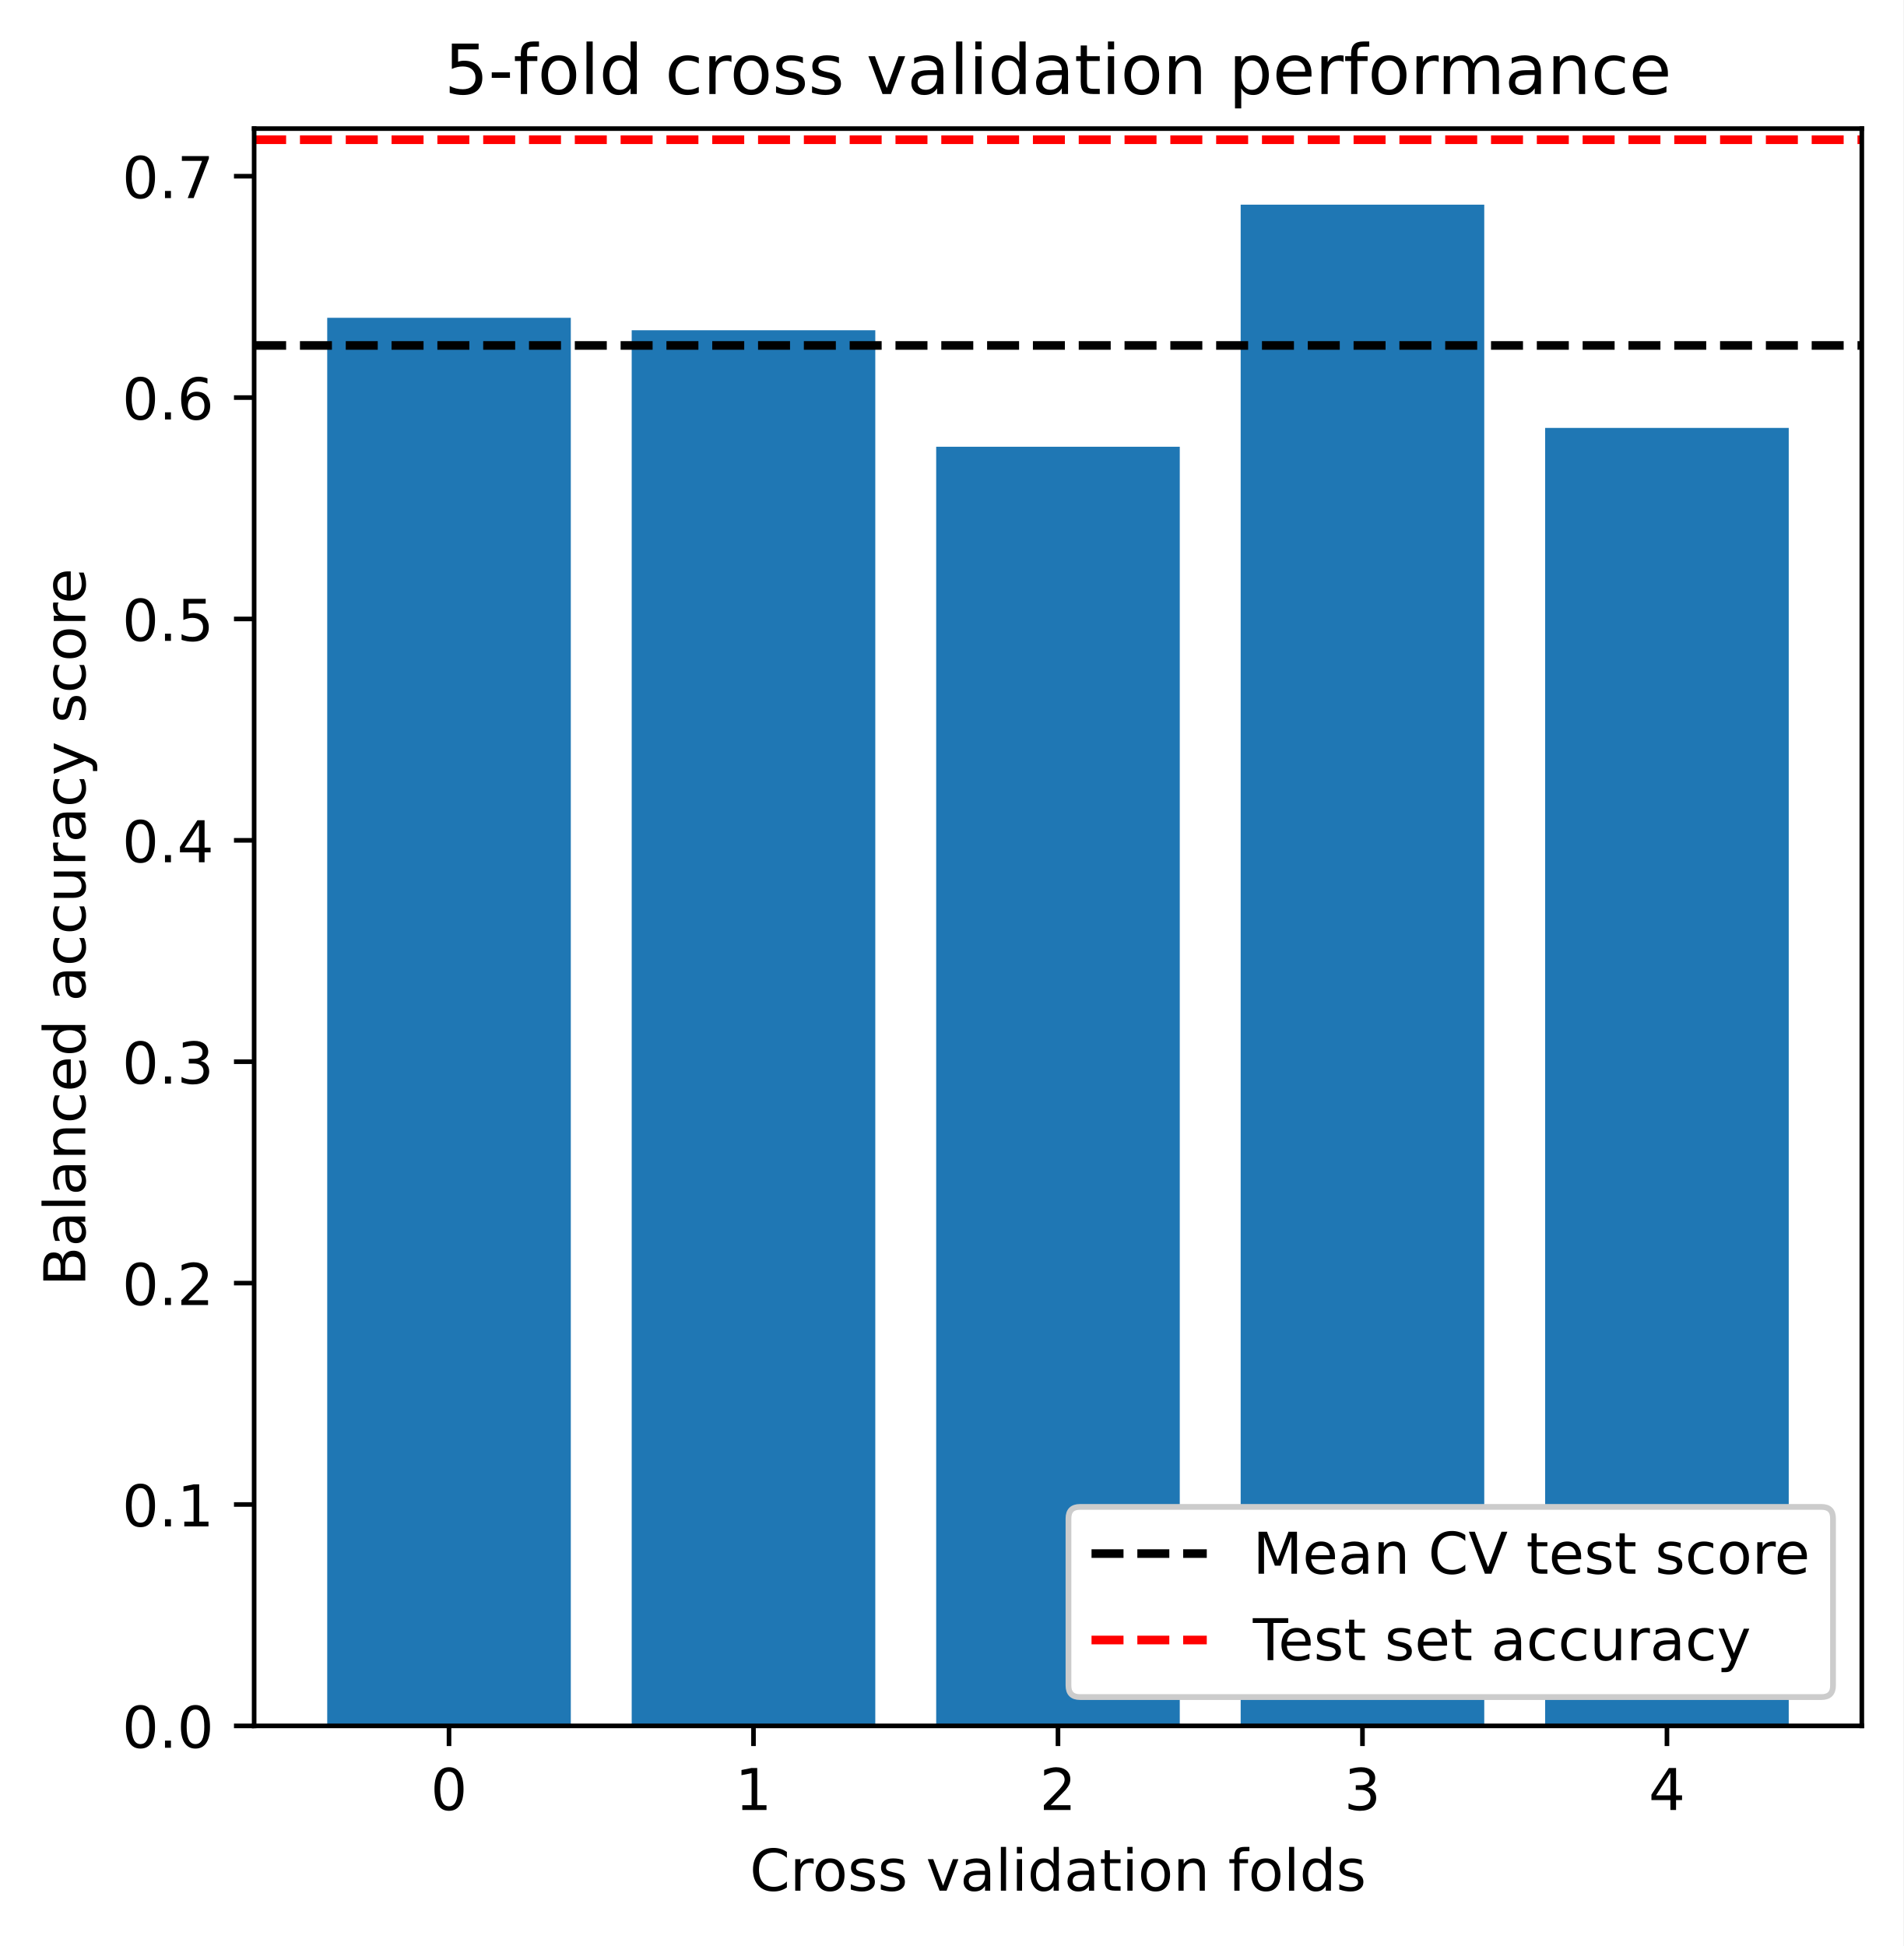
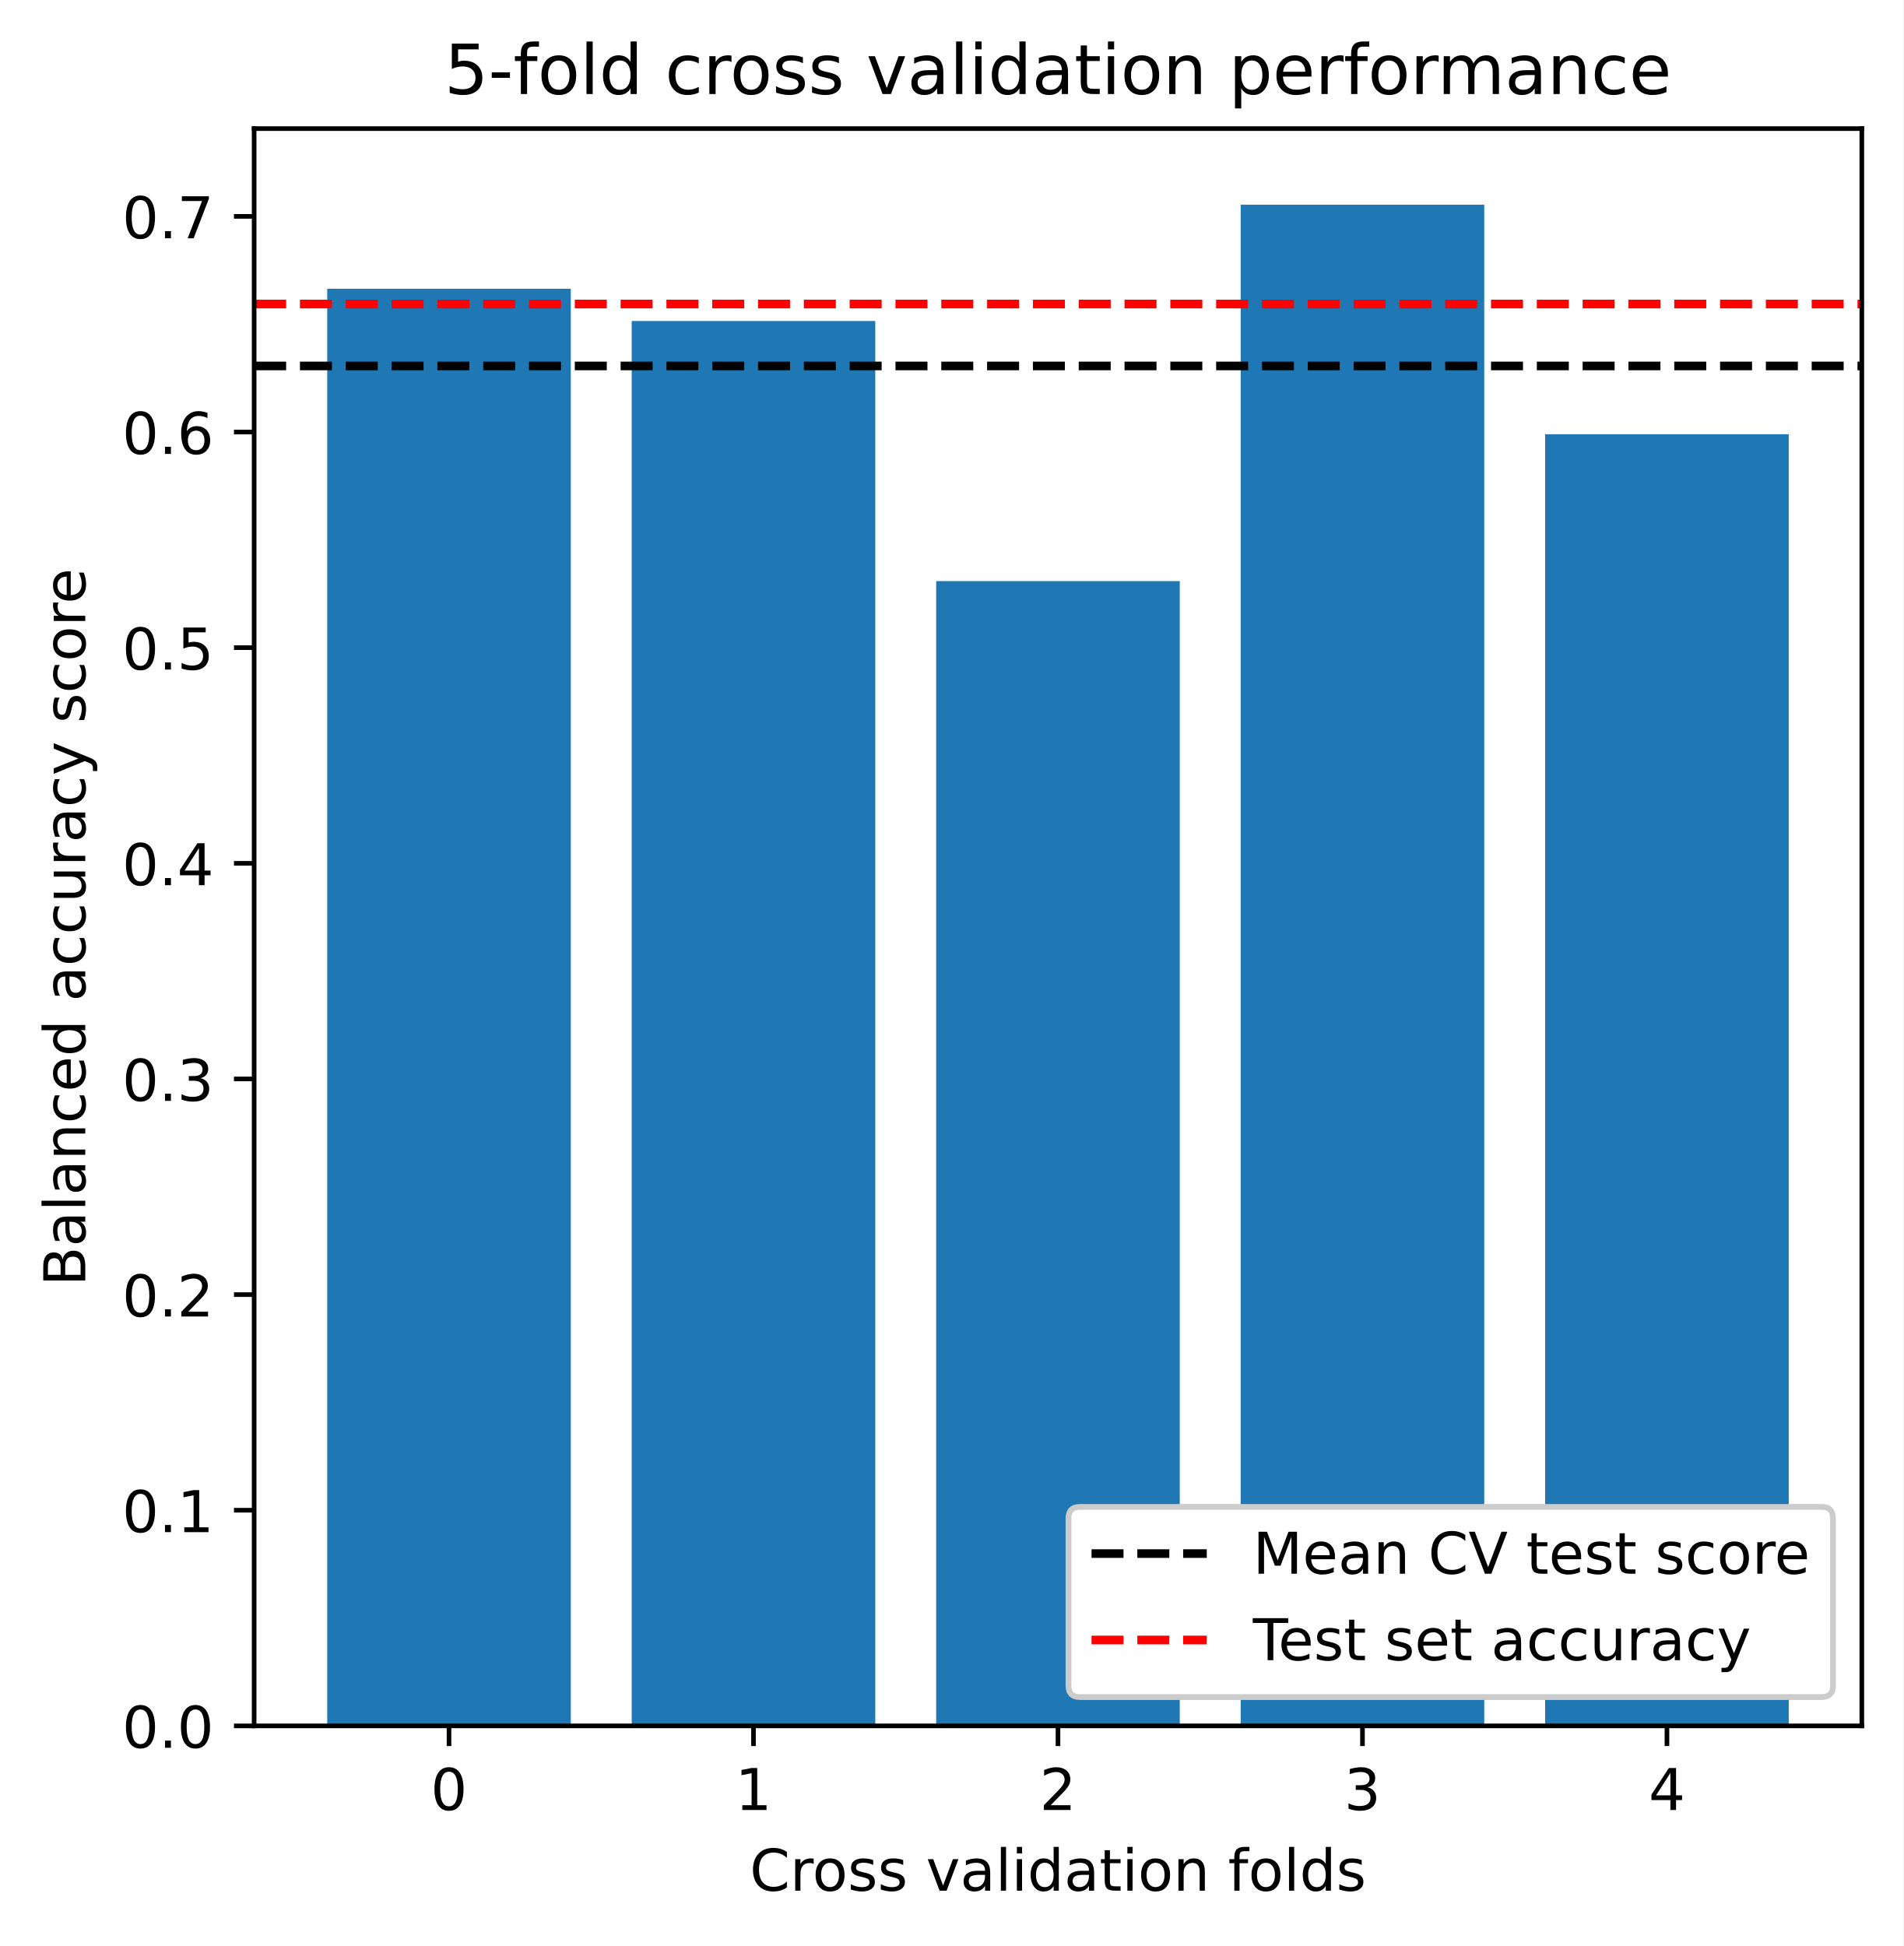
<svg xmlns="http://www.w3.org/2000/svg" xmlns:xlink="http://www.w3.org/1999/xlink" width="330.304pt" height="337.719pt" viewBox="0 0 330.304 337.719" version="1.1">
  <defs>
    <style type="text/css">*{stroke-linejoin: round; stroke-linecap: butt}</style>
  </defs>
  <g id="figure_1">
    <g id="patch_1">
      <path d="M 0 337.719  L 330.304 337.719  L 330.304 0  L 0 0  z " style="fill: #ffffff" />
    </g>
    <g id="axes_1">
      <g id="patch_2">
        <path d="M 44.104 299.518  L 323.104 299.518  L 323.104 22.318  L 44.104 22.318  z " style="fill: #ffffff" />
      </g>
      <g id="patch_3">
-         <path d="M 56.786 299.518  L 99.058 299.518  L 99.058 55.15  L 56.786 55.15  z " clip-path="url(#pbebc90c8fe)" style="fill: #1f77b4" />
+         <path d="M 56.786 299.518  L 99.058 299.518  L 99.058 50.111  L 56.786 50.111  z " clip-path="url(#p60307f558e)" style="fill: #1f77b4" />
      </g>
      <g id="patch_4">
-         <path d="M 109.627 299.518  L 151.899 299.518  L 151.899 57.309  L 109.627 57.309  z " clip-path="url(#pbebc90c8fe)" style="fill: #1f77b4" />
+         <path d="M 109.627 299.518  L 151.899 299.518  L 151.899 55.706  L 109.627 55.706  z " clip-path="url(#p60307f558e)" style="fill: #1f77b4" />
      </g>
      <g id="patch_5">
-         <path d="M 162.468 299.518  L 204.74 299.518  L 204.74 77.529  L 162.468 77.529  z " clip-path="url(#pbebc90c8fe)" style="fill: #1f77b4" />
+         <path d="M 162.468 299.518  L 204.74 299.518  L 204.74 100.852  L 162.468 100.852  z " clip-path="url(#p60307f558e)" style="fill: #1f77b4" />
      </g>
      <g id="patch_6">
-         <path d="M 215.308 299.518  L 257.581 299.518  L 257.581 35.518  L 215.308 35.518  z " clip-path="url(#pbebc90c8fe)" style="fill: #1f77b4" />
+         <path d="M 215.308 299.518  L 257.581 299.518  L 257.581 35.518  L 215.308 35.518  z " clip-path="url(#p60307f558e)" style="fill: #1f77b4" />
      </g>
      <g id="patch_7">
-         <path d="M 268.149 299.518  L 310.422 299.518  L 310.422 74.259  L 268.149 74.259  z " clip-path="url(#pbebc90c8fe)" style="fill: #1f77b4" />
+         <path d="M 268.149 299.518  L 310.422 299.518  L 310.422 75.358  L 268.149 75.358  z " clip-path="url(#p60307f558e)" style="fill: #1f77b4" />
      </g>
      <g id="matplotlib.axis_1">
        <g id="xtick_1">
          <g id="line2d_1">
            <defs>
-               <path id="m8ad1c16485" d="M 0 0  L 0 3.5  " style="stroke: #000000; stroke-width: 0.8" />
-             </defs>
-             <g>
-               <use xlink:href="#m8ad1c16485" x="77.922" y="299.518" style="stroke: #000000; stroke-width: 0.8" />
+               <path id="m12c830be50" d="M 0 0  L 0 3.5  " style="stroke: #000000; stroke-width: 0.8" />
+             </defs>
+             <g>
+               <use xlink:href="#m12c830be50" x="77.922" y="299.518" style="stroke: #000000; stroke-width: 0.8" />
            </g>
          </g>
          <g id="text_1">
            <g transform="translate(74.74084 314.1158) scale(0.1 -0.1)">
              <defs>
                <path id="DejaVuSans-13" d="M 2034 4250  Q 1547 4250 1301 3770  Q 1056 3291 1056 2328  Q 1056 1369 1301 889  Q 1547 409 2034 409  Q 2525 409 2770 889  Q 3016 1369 3016 2328  Q 3016 3291 2770 3770  Q 2525 4250 2034 4250  z M 2034 4750  Q 2819 4750 3233 4129  Q 3647 3509 3647 2328  Q 3647 1150 3233 529  Q 2819 -91 2034 -91  Q 1250 -91 836 529  Q 422 1150 422 2328  Q 422 3509 836 4129  Q 1250 4750 2034 4750  z " transform="scale(0.015625)" />
              </defs>
              <use xlink:href="#DejaVuSans-13" />
            </g>
          </g>
        </g>
        <g id="xtick_2">
          <g id="line2d_2">
            <g>
-               <use xlink:href="#m8ad1c16485" x="130.763" y="299.518" style="stroke: #000000; stroke-width: 0.8" />
+               <use xlink:href="#m12c830be50" x="130.763" y="299.518" style="stroke: #000000; stroke-width: 0.8" />
            </g>
          </g>
          <g id="text_2">
            <g transform="translate(127.5817 314.1158) scale(0.1 -0.1)">
              <defs>
                <path id="DejaVuSans-14" d="M 794 531  L 1825 531  L 1825 4091  L 703 3866  L 703 4441  L 1819 4666  L 2450 4666  L 2450 531  L 3481 531  L 3481 0  L 794 0  L 794 531  z " transform="scale(0.015625)" />
              </defs>
              <use xlink:href="#DejaVuSans-14" />
            </g>
          </g>
        </g>
        <g id="xtick_3">
          <g id="line2d_3">
            <g>
-               <use xlink:href="#m8ad1c16485" x="183.604" y="299.518" style="stroke: #000000; stroke-width: 0.8" />
+               <use xlink:href="#m12c830be50" x="183.604" y="299.518" style="stroke: #000000; stroke-width: 0.8" />
            </g>
          </g>
          <g id="text_3">
            <g transform="translate(180.4227 314.1158) scale(0.1 -0.1)">
              <defs>
                <path id="DejaVuSans-15" d="M 1228 531  L 3431 531  L 3431 0  L 469 0  L 469 531  Q 828 903 1448 1529  Q 2069 2156 2228 2338  Q 2531 2678 2651 2914  Q 2772 3150 2772 3378  Q 2772 3750 2511 3984  Q 2250 4219 1831 4219  Q 1534 4219 1204 4116  Q 875 4013 500 3803  L 500 4441  Q 881 4594 1212 4672  Q 1544 4750 1819 4750  Q 2544 4750 2975 4387  Q 3406 4025 3406 3419  Q 3406 3131 3298 2873  Q 3191 2616 2906 2266  Q 2828 2175 2409 1742  Q 1991 1309 1228 531  z " transform="scale(0.015625)" />
              </defs>
              <use xlink:href="#DejaVuSans-15" />
            </g>
          </g>
        </g>
        <g id="xtick_4">
          <g id="line2d_4">
            <g>
-               <use xlink:href="#m8ad1c16485" x="236.445" y="299.518" style="stroke: #000000; stroke-width: 0.8" />
+               <use xlink:href="#m12c830be50" x="236.445" y="299.518" style="stroke: #000000; stroke-width: 0.8" />
            </g>
          </g>
          <g id="text_4">
            <g transform="translate(233.2636 314.1158) scale(0.1 -0.1)">
              <defs>
                <path id="DejaVuSans-16" d="M 2597 2516  Q 3050 2419 3304 2112  Q 3559 1806 3559 1356  Q 3559 666 3084 287  Q 2609 -91 1734 -91  Q 1441 -91 1130 -33  Q 819 25 488 141  L 488 750  Q 750 597 1062 519  Q 1375 441 1716 441  Q 2309 441 2620 675  Q 2931 909 2931 1356  Q 2931 1769 2642 2001  Q 2353 2234 1838 2234  L 1294 2234  L 1294 2753  L 1863 2753  Q 2328 2753 2575 2939  Q 2822 3125 2822 3475  Q 2822 3834 2567 4026  Q 2313 4219 1838 4219  Q 1578 4219 1281 4162  Q 984 4106 628 3988  L 628 4550  Q 988 4650 1302 4700  Q 1616 4750 1894 4750  Q 2613 4750 3031 4423  Q 3450 4097 3450 3541  Q 3450 3153 3228 2886  Q 3006 2619 2597 2516  z " transform="scale(0.015625)" />
              </defs>
              <use xlink:href="#DejaVuSans-16" />
            </g>
          </g>
        </g>
        <g id="xtick_5">
          <g id="line2d_5">
            <g>
-               <use xlink:href="#m8ad1c16485" x="289.286" y="299.518" style="stroke: #000000; stroke-width: 0.8" />
+               <use xlink:href="#m12c830be50" x="289.286" y="299.518" style="stroke: #000000; stroke-width: 0.8" />
            </g>
          </g>
          <g id="text_5">
            <g transform="translate(286.1045 314.1158) scale(0.1 -0.1)">
              <defs>
                <path id="DejaVuSans-17" d="M 2419 4116  L 825 1625  L 2419 1625  L 2419 4116  z M 2253 4666  L 3047 4666  L 3047 1625  L 3713 1625  L 3713 1100  L 3047 1100  L 3047 0  L 2419 0  L 2419 1100  L 313 1100  L 313 1709  L 2253 4666  z " transform="scale(0.015625)" />
              </defs>
              <use xlink:href="#DejaVuSans-17" />
            </g>
          </g>
        </g>
        <g id="text_6">
          <g transform="translate(130.1156 328.1166) scale(0.1 -0.1)">
            <defs>
              <path id="DejaVuSans-26" d="M 4122 4306  L 4122 3641  Q 3803 3938 3442 4084  Q 3081 4231 2675 4231  Q 1875 4231 1450 3742  Q 1025 3253 1025 2328  Q 1025 1406 1450 917  Q 1875 428 2675 428  Q 3081 428 3442 575  Q 3803 722 4122 1019  L 4122 359  Q 3791 134 3420 21  Q 3050 -91 2638 -91  Q 1578 -91 968 557  Q 359 1206 359 2328  Q 359 3453 968 4101  Q 1578 4750 2638 4750  Q 3056 4750 3426 4639  Q 3797 4528 4122 4306  z " transform="scale(0.015625)" />
              <path id="DejaVuSans-55" d="M 2631 2963  Q 2534 3019 2420 3045  Q 2306 3072 2169 3072  Q 1681 3072 1420 2755  Q 1159 2438 1159 1844  L 1159 0  L 581 0  L 581 3500  L 1159 3500  L 1159 2956  Q 1341 3275 1631 3429  Q 1922 3584 2338 3584  Q 2397 3584 2469 3576  Q 2541 3569 2628 3553  L 2631 2963  z " transform="scale(0.015625)" />
              <path id="DejaVuSans-52" d="M 1959 3097  Q 1497 3097 1228 2736  Q 959 2375 959 1747  Q 959 1119 1226 758  Q 1494 397 1959 397  Q 2419 397 2687 759  Q 2956 1122 2956 1747  Q 2956 2369 2687 2733  Q 2419 3097 1959 3097  z M 1959 3584  Q 2709 3584 3137 3096  Q 3566 2609 3566 1747  Q 3566 888 3137 398  Q 2709 -91 1959 -91  Q 1206 -91 779 398  Q 353 888 353 1747  Q 353 2609 779 3096  Q 1206 3584 1959 3584  z " transform="scale(0.015625)" />
              <path id="DejaVuSans-56" d="M 2834 3397  L 2834 2853  Q 2591 2978 2328 3040  Q 2066 3103 1784 3103  Q 1356 3103 1142 2972  Q 928 2841 928 2578  Q 928 2378 1081 2264  Q 1234 2150 1697 2047  L 1894 2003  Q 2506 1872 2764 1633  Q 3022 1394 3022 966  Q 3022 478 2636 193  Q 2250 -91 1575 -91  Q 1294 -91 989 -36  Q 684 19 347 128  L 347 722  Q 666 556 975 473  Q 1284 391 1588 391  Q 1994 391 2212 530  Q 2431 669 2431 922  Q 2431 1156 2273 1281  Q 2116 1406 1581 1522  L 1381 1569  Q 847 1681 609 1914  Q 372 2147 372 2553  Q 372 3047 722 3315  Q 1072 3584 1716 3584  Q 2034 3584 2315 3537  Q 2597 3491 2834 3397  z " transform="scale(0.015625)" />
              <path id="DejaVuSans-3" transform="scale(0.015625)" />
              <path id="DejaVuSans-59" d="M 191 3500  L 800 3500  L 1894 563  L 2988 3500  L 3597 3500  L 2284 0  L 1503 0  L 191 3500  z " transform="scale(0.015625)" />
              <path id="DejaVuSans-44" d="M 2194 1759  Q 1497 1759 1228 1600  Q 959 1441 959 1056  Q 959 750 1161 570  Q 1363 391 1709 391  Q 2188 391 2477 730  Q 2766 1069 2766 1631  L 2766 1759  L 2194 1759  z M 3341 1997  L 3341 0  L 2766 0  L 2766 531  Q 2569 213 2275 61  Q 1981 -91 1556 -91  Q 1019 -91 701 211  Q 384 513 384 1019  Q 384 1609 779 1909  Q 1175 2209 1959 2209  L 2766 2209  L 2766 2266  Q 2766 2663 2505 2880  Q 2244 3097 1772 3097  Q 1472 3097 1187 3025  Q 903 2953 641 2809  L 641 3341  Q 956 3463 1253 3523  Q 1550 3584 1831 3584  Q 2591 3584 2966 3190  Q 3341 2797 3341 1997  z " transform="scale(0.015625)" />
              <path id="DejaVuSans-4f" d="M 603 4863  L 1178 4863  L 1178 0  L 603 0  L 603 4863  z " transform="scale(0.015625)" />
              <path id="DejaVuSans-4c" d="M 603 3500  L 1178 3500  L 1178 0  L 603 0  L 603 3500  z M 603 4863  L 1178 4863  L 1178 4134  L 603 4134  L 603 4863  z " transform="scale(0.015625)" />
              <path id="DejaVuSans-47" d="M 2906 2969  L 2906 4863  L 3481 4863  L 3481 0  L 2906 0  L 2906 525  Q 2725 213 2448 61  Q 2172 -91 1784 -91  Q 1150 -91 751 415  Q 353 922 353 1747  Q 353 2572 751 3078  Q 1150 3584 1784 3584  Q 2172 3584 2448 3432  Q 2725 3281 2906 2969  z M 947 1747  Q 947 1113 1208 752  Q 1469 391 1925 391  Q 2381 391 2643 752  Q 2906 1113 2906 1747  Q 2906 2381 2643 2742  Q 2381 3103 1925 3103  Q 1469 3103 1208 2742  Q 947 2381 947 1747  z " transform="scale(0.015625)" />
              <path id="DejaVuSans-57" d="M 1172 4494  L 1172 3500  L 2356 3500  L 2356 3053  L 1172 3053  L 1172 1153  Q 1172 725 1289 603  Q 1406 481 1766 481  L 2356 481  L 2356 0  L 1766 0  Q 1100 0 847 248  Q 594 497 594 1153  L 594 3053  L 172 3053  L 172 3500  L 594 3500  L 594 4494  L 1172 4494  z " transform="scale(0.015625)" />
              <path id="DejaVuSans-51" d="M 3513 2113  L 3513 0  L 2938 0  L 2938 2094  Q 2938 2591 2744 2837  Q 2550 3084 2163 3084  Q 1697 3084 1428 2787  Q 1159 2491 1159 1978  L 1159 0  L 581 0  L 581 3500  L 1159 3500  L 1159 2956  Q 1366 3272 1645 3428  Q 1925 3584 2291 3584  Q 2894 3584 3203 3211  Q 3513 2838 3513 2113  z " transform="scale(0.015625)" />
              <path id="DejaVuSans-49" d="M 2375 4863  L 2375 4384  L 1825 4384  Q 1516 4384 1395 4259  Q 1275 4134 1275 3809  L 1275 3500  L 2222 3500  L 2222 3053  L 1275 3053  L 1275 0  L 697 0  L 697 3053  L 147 3053  L 147 3500  L 697 3500  L 697 3744  Q 697 4328 969 4595  Q 1241 4863 1831 4863  L 2375 4863  z " transform="scale(0.015625)" />
            </defs>
            <use xlink:href="#DejaVuSans-26" />
            <use xlink:href="#DejaVuSans-55" transform="translate(69.82812 0)" />
            <use xlink:href="#DejaVuSans-52" transform="translate(108.7344 0)" />
            <use xlink:href="#DejaVuSans-56" transform="translate(169.9219 0)" />
            <use xlink:href="#DejaVuSans-56" transform="translate(222.0156 0)" />
            <use xlink:href="#DejaVuSans-3" transform="translate(274.1094 0)" />
            <use xlink:href="#DejaVuSans-59" transform="translate(305.8906 0)" />
            <use xlink:href="#DejaVuSans-44" transform="translate(365.0781 0)" />
            <use xlink:href="#DejaVuSans-4f" transform="translate(426.3594 0)" />
            <use xlink:href="#DejaVuSans-4c" transform="translate(454.1406 0)" />
            <use xlink:href="#DejaVuSans-47" transform="translate(481.9219 0)" />
            <use xlink:href="#DejaVuSans-44" transform="translate(545.4062 0)" />
            <use xlink:href="#DejaVuSans-57" transform="translate(606.6875 0)" />
            <use xlink:href="#DejaVuSans-4c" transform="translate(645.8906 0)" />
            <use xlink:href="#DejaVuSans-52" transform="translate(673.6719 0)" />
            <use xlink:href="#DejaVuSans-51" transform="translate(734.8594 0)" />
            <use xlink:href="#DejaVuSans-3" transform="translate(798.2344 0)" />
            <use xlink:href="#DejaVuSans-49" transform="translate(830.0156 0)" />
            <use xlink:href="#DejaVuSans-52" transform="translate(865.2188 0)" />
            <use xlink:href="#DejaVuSans-4f" transform="translate(926.4062 0)" />
            <use xlink:href="#DejaVuSans-47" transform="translate(954.1875 0)" />
            <use xlink:href="#DejaVuSans-56" transform="translate(1017.672 0)" />
          </g>
        </g>
      </g>
      <g id="matplotlib.axis_2">
        <g id="ytick_1">
          <g id="line2d_6">
            <defs>
-               <path id="mdafd118099" d="M 0 0  L -3.5 0  " style="stroke: #000000; stroke-width: 0.8" />
-             </defs>
-             <g>
-               <use xlink:href="#mdafd118099" x="44.104" y="299.518" style="stroke: #000000; stroke-width: 0.8" />
+               <path id="mdb8aa61ad9" d="M 0 0  L -3.5 0  " style="stroke: #000000; stroke-width: 0.8" />
+             </defs>
+             <g>
+               <use xlink:href="#mdb8aa61ad9" x="44.104" y="299.518" style="stroke: #000000; stroke-width: 0.8" />
            </g>
          </g>
          <g id="text_7">
            <g transform="translate(21.20078 303.317) scale(0.1 -0.1)">
              <defs>
                <path id="DejaVuSans-11" d="M 684 794  L 1344 794  L 1344 0  L 684 0  L 684 794  z " transform="scale(0.015625)" />
              </defs>
              <use xlink:href="#DejaVuSans-13" />
              <use xlink:href="#DejaVuSans-11" transform="translate(63.625 0)" />
              <use xlink:href="#DejaVuSans-13" transform="translate(95.40625 0)" />
            </g>
          </g>
        </g>
        <g id="ytick_2">
          <g id="line2d_7">
            <g>
-               <use xlink:href="#mdafd118099" x="44.104" y="261.098" style="stroke: #000000; stroke-width: 0.8" />
+               <use xlink:href="#mdb8aa61ad9" x="44.104" y="262.094" style="stroke: #000000; stroke-width: 0.8" />
            </g>
          </g>
          <g id="text_8">
-             <g transform="translate(21.20078 264.897) scale(0.1 -0.1)">
+             <g transform="translate(21.20078 265.8933) scale(0.1 -0.1)">
              <use xlink:href="#DejaVuSans-13" />
              <use xlink:href="#DejaVuSans-11" transform="translate(63.625 0)" />
              <use xlink:href="#DejaVuSans-14" transform="translate(95.40625 0)" />
            </g>
          </g>
        </g>
        <g id="ytick_3">
          <g id="line2d_8">
            <g>
-               <use xlink:href="#mdafd118099" x="44.104" y="222.678" style="stroke: #000000; stroke-width: 0.8" />
+               <use xlink:href="#mdb8aa61ad9" x="44.104" y="224.671" style="stroke: #000000; stroke-width: 0.8" />
            </g>
          </g>
          <g id="text_9">
-             <g transform="translate(21.20078 226.4771) scale(0.1 -0.1)">
+             <g transform="translate(21.20078 228.4696) scale(0.1 -0.1)">
              <use xlink:href="#DejaVuSans-13" />
              <use xlink:href="#DejaVuSans-11" transform="translate(63.625 0)" />
              <use xlink:href="#DejaVuSans-15" transform="translate(95.40625 0)" />
            </g>
          </g>
        </g>
        <g id="ytick_4">
          <g id="line2d_9">
            <g>
-               <use xlink:href="#mdafd118099" x="44.104" y="184.258" style="stroke: #000000; stroke-width: 0.8" />
+               <use xlink:href="#mdb8aa61ad9" x="44.104" y="187.247" style="stroke: #000000; stroke-width: 0.8" />
            </g>
          </g>
          <g id="text_10">
-             <g transform="translate(21.20078 188.0572) scale(0.1 -0.1)">
+             <g transform="translate(21.20078 191.0459) scale(0.1 -0.1)">
              <use xlink:href="#DejaVuSans-13" />
              <use xlink:href="#DejaVuSans-11" transform="translate(63.625 0)" />
              <use xlink:href="#DejaVuSans-16" transform="translate(95.40625 0)" />
            </g>
          </g>
        </g>
        <g id="ytick_5">
          <g id="line2d_10">
            <g>
-               <use xlink:href="#mdafd118099" x="44.104" y="145.838" style="stroke: #000000; stroke-width: 0.8" />
+               <use xlink:href="#mdb8aa61ad9" x="44.104" y="149.823" style="stroke: #000000; stroke-width: 0.8" />
            </g>
          </g>
          <g id="text_11">
-             <g transform="translate(21.20078 149.6373) scale(0.1 -0.1)">
+             <g transform="translate(21.20078 153.6223) scale(0.1 -0.1)">
              <use xlink:href="#DejaVuSans-13" />
              <use xlink:href="#DejaVuSans-11" transform="translate(63.625 0)" />
              <use xlink:href="#DejaVuSans-17" transform="translate(95.40625 0)" />
            </g>
          </g>
        </g>
        <g id="ytick_6">
          <g id="line2d_11">
            <g>
-               <use xlink:href="#mdafd118099" x="44.104" y="107.419" style="stroke: #000000; stroke-width: 0.8" />
+               <use xlink:href="#mdb8aa61ad9" x="44.104" y="112.4" style="stroke: #000000; stroke-width: 0.8" />
            </g>
          </g>
          <g id="text_12">
-             <g transform="translate(21.20078 111.2174) scale(0.1 -0.1)">
+             <g transform="translate(21.20078 116.1986) scale(0.1 -0.1)">
              <defs>
                <path id="DejaVuSans-18" d="M 691 4666  L 3169 4666  L 3169 4134  L 1269 4134  L 1269 2991  Q 1406 3038 1543 3061  Q 1681 3084 1819 3084  Q 2600 3084 3056 2656  Q 3513 2228 3513 1497  Q 3513 744 3044 326  Q 2575 -91 1722 -91  Q 1428 -91 1123 -41  Q 819 9 494 109  L 494 744  Q 775 591 1075 516  Q 1375 441 1709 441  Q 2250 441 2565 725  Q 2881 1009 2881 1497  Q 2881 1984 2565 2268  Q 2250 2553 1709 2553  Q 1456 2553 1204 2497  Q 953 2441 691 2322  L 691 4666  z " transform="scale(0.015625)" />
              </defs>
              <use xlink:href="#DejaVuSans-13" />
              <use xlink:href="#DejaVuSans-11" transform="translate(63.625 0)" />
              <use xlink:href="#DejaVuSans-18" transform="translate(95.40625 0)" />
            </g>
          </g>
        </g>
        <g id="ytick_7">
          <g id="line2d_12">
            <g>
-               <use xlink:href="#mdafd118099" x="44.104" y="68.999" style="stroke: #000000; stroke-width: 0.8" />
+               <use xlink:href="#mdb8aa61ad9" x="44.104" y="74.976" style="stroke: #000000; stroke-width: 0.8" />
            </g>
          </g>
          <g id="text_13">
-             <g transform="translate(21.20078 72.79745) scale(0.1 -0.1)">
+             <g transform="translate(21.20078 78.77491) scale(0.1 -0.1)">
              <defs>
                <path id="DejaVuSans-19" d="M 2113 2584  Q 1688 2584 1439 2293  Q 1191 2003 1191 1497  Q 1191 994 1439 701  Q 1688 409 2113 409  Q 2538 409 2786 701  Q 3034 994 3034 1497  Q 3034 2003 2786 2293  Q 2538 2584 2113 2584  z M 3366 4563  L 3366 3988  Q 3128 4100 2886 4159  Q 2644 4219 2406 4219  Q 1781 4219 1451 3797  Q 1122 3375 1075 2522  Q 1259 2794 1537 2939  Q 1816 3084 2150 3084  Q 2853 3084 3261 2657  Q 3669 2231 3669 1497  Q 3669 778 3244 343  Q 2819 -91 2113 -91  Q 1303 -91 875 529  Q 447 1150 447 2328  Q 447 3434 972 4092  Q 1497 4750 2381 4750  Q 2619 4750 2861 4703  Q 3103 4656 3366 4563  z " transform="scale(0.015625)" />
              </defs>
              <use xlink:href="#DejaVuSans-13" />
              <use xlink:href="#DejaVuSans-11" transform="translate(63.625 0)" />
              <use xlink:href="#DejaVuSans-19" transform="translate(95.40625 0)" />
            </g>
          </g>
        </g>
        <g id="ytick_8">
          <g id="line2d_13">
            <g>
-               <use xlink:href="#mdafd118099" x="44.104" y="30.579" style="stroke: #000000; stroke-width: 0.8" />
+               <use xlink:href="#mdb8aa61ad9" x="44.104" y="37.552" style="stroke: #000000; stroke-width: 0.8" />
            </g>
          </g>
          <g id="text_14">
-             <g transform="translate(21.20078 34.37753) scale(0.1 -0.1)">
+             <g transform="translate(21.20078 41.35124) scale(0.1 -0.1)">
              <defs>
                <path id="DejaVuSans-1a" d="M 525 4666  L 3525 4666  L 3525 4397  L 1831 0  L 1172 0  L 2766 4134  L 525 4134  L 525 4666  z " transform="scale(0.015625)" />
              </defs>
              <use xlink:href="#DejaVuSans-13" />
              <use xlink:href="#DejaVuSans-11" transform="translate(63.625 0)" />
              <use xlink:href="#DejaVuSans-1a" transform="translate(95.40625 0)" />
            </g>
          </g>
        </g>
        <g id="text_15">
          <g transform="translate(14.79844 223.2072) rotate(-90) scale(0.1 -0.1)">
            <defs>
              <path id="DejaVuSans-25" d="M 1259 2228  L 1259 519  L 2272 519  Q 2781 519 3026 730  Q 3272 941 3272 1375  Q 3272 1813 3026 2020  Q 2781 2228 2272 2228  L 1259 2228  z M 1259 4147  L 1259 2741  L 2194 2741  Q 2656 2741 2882 2914  Q 3109 3088 3109 3444  Q 3109 3797 2882 3972  Q 2656 4147 2194 4147  L 1259 4147  z M 628 4666  L 2241 4666  Q 2963 4666 3353 4366  Q 3744 4066 3744 3513  Q 3744 3084 3544 2831  Q 3344 2578 2956 2516  Q 3422 2416 3680 2098  Q 3938 1781 3938 1306  Q 3938 681 3513 340  Q 3088 0 2303 0  L 628 0  L 628 4666  z " transform="scale(0.015625)" />
              <path id="DejaVuSans-46" d="M 3122 3366  L 3122 2828  Q 2878 2963 2633 3030  Q 2388 3097 2138 3097  Q 1578 3097 1268 2742  Q 959 2388 959 1747  Q 959 1106 1268 751  Q 1578 397 2138 397  Q 2388 397 2633 464  Q 2878 531 3122 666  L 3122 134  Q 2881 22 2623 -34  Q 2366 -91 2075 -91  Q 1284 -91 818 406  Q 353 903 353 1747  Q 353 2603 823 3093  Q 1294 3584 2113 3584  Q 2378 3584 2631 3529  Q 2884 3475 3122 3366  z " transform="scale(0.015625)" />
              <path id="DejaVuSans-48" d="M 3597 1894  L 3597 1613  L 953 1613  Q 991 1019 1311 708  Q 1631 397 2203 397  Q 2534 397 2845 478  Q 3156 559 3463 722  L 3463 178  Q 3153 47 2828 -22  Q 2503 -91 2169 -91  Q 1331 -91 842 396  Q 353 884 353 1716  Q 353 2575 817 3079  Q 1281 3584 2069 3584  Q 2775 3584 3186 3129  Q 3597 2675 3597 1894  z M 3022 2063  Q 3016 2534 2758 2815  Q 2500 3097 2075 3097  Q 1594 3097 1305 2825  Q 1016 2553 972 2059  L 3022 2063  z " transform="scale(0.015625)" />
              <path id="DejaVuSans-58" d="M 544 1381  L 544 3500  L 1119 3500  L 1119 1403  Q 1119 906 1312 657  Q 1506 409 1894 409  Q 2359 409 2629 706  Q 2900 1003 2900 1516  L 2900 3500  L 3475 3500  L 3475 0  L 2900 0  L 2900 538  Q 2691 219 2414 64  Q 2138 -91 1772 -91  Q 1169 -91 856 284  Q 544 659 544 1381  z M 1991 3584  L 1991 3584  z " transform="scale(0.015625)" />
              <path id="DejaVuSans-5c" d="M 2059 -325  Q 1816 -950 1584 -1140  Q 1353 -1331 966 -1331  L 506 -1331  L 506 -850  L 844 -850  Q 1081 -850 1212 -737  Q 1344 -625 1503 -206  L 1606 56  L 191 3500  L 800 3500  L 1894 763  L 2988 3500  L 3597 3500  L 2059 -325  z " transform="scale(0.015625)" />
            </defs>
            <use xlink:href="#DejaVuSans-25" />
            <use xlink:href="#DejaVuSans-44" transform="translate(68.60938 0)" />
            <use xlink:href="#DejaVuSans-4f" transform="translate(129.8906 0)" />
            <use xlink:href="#DejaVuSans-44" transform="translate(157.6719 0)" />
            <use xlink:href="#DejaVuSans-51" transform="translate(218.9531 0)" />
            <use xlink:href="#DejaVuSans-46" transform="translate(282.3281 0)" />
            <use xlink:href="#DejaVuSans-48" transform="translate(337.3125 0)" />
            <use xlink:href="#DejaVuSans-47" transform="translate(398.8438 0)" />
            <use xlink:href="#DejaVuSans-3" transform="translate(462.3281 0)" />
            <use xlink:href="#DejaVuSans-44" transform="translate(494.1094 0)" />
            <use xlink:href="#DejaVuSans-46" transform="translate(555.3906 0)" />
            <use xlink:href="#DejaVuSans-46" transform="translate(610.375 0)" />
            <use xlink:href="#DejaVuSans-58" transform="translate(665.3594 0)" />
            <use xlink:href="#DejaVuSans-55" transform="translate(728.7344 0)" />
            <use xlink:href="#DejaVuSans-44" transform="translate(769.8438 0)" />
            <use xlink:href="#DejaVuSans-46" transform="translate(831.125 0)" />
            <use xlink:href="#DejaVuSans-5c" transform="translate(886.1094 0)" />
            <use xlink:href="#DejaVuSans-3" transform="translate(945.2969 0)" />
            <use xlink:href="#DejaVuSans-56" transform="translate(977.0781 0)" />
            <use xlink:href="#DejaVuSans-46" transform="translate(1029.172 0)" />
            <use xlink:href="#DejaVuSans-52" transform="translate(1084.156 0)" />
            <use xlink:href="#DejaVuSans-55" transform="translate(1145.344 0)" />
            <use xlink:href="#DejaVuSans-48" transform="translate(1184.25 0)" />
          </g>
        </g>
      </g>
      <g id="line2d_14">
-         <path d="M 44.104 59.953  L 323.104 59.953  " clip-path="url(#pbebc90c8fe)" style="fill: none; stroke-dasharray: 5.55,2.4; stroke-dashoffset: 0; stroke: #000000; stroke-width: 1.5" />
+         <path d="M 44.104 63.509  L 323.104 63.509  " clip-path="url(#p60307f558e)" style="fill: none; stroke-dasharray: 5.55,2.4; stroke-dashoffset: 0; stroke: #000000; stroke-width: 1.5" />
      </g>
      <g id="line2d_15">
-         <path d="M 44.104 24.249  L 323.104 24.249  " clip-path="url(#pbebc90c8fe)" style="fill: none; stroke-dasharray: 5.55,2.4; stroke-dashoffset: 0; stroke: #ff0000; stroke-width: 1.5" />
+         <path d="M 44.104 52.759  L 323.104 52.759  " clip-path="url(#p60307f558e)" style="fill: none; stroke-dasharray: 5.55,2.4; stroke-dashoffset: 0; stroke: #ff0000; stroke-width: 1.5" />
      </g>
      <g id="patch_8">
        <path d="M 44.104 299.518  L 44.104 22.318  " style="fill: none; stroke: #000000; stroke-width: 0.8; stroke-linejoin: miter; stroke-linecap: square" />
      </g>
      <g id="patch_9">
        <path d="M 323.104 299.518  L 323.104 22.318  " style="fill: none; stroke: #000000; stroke-width: 0.8; stroke-linejoin: miter; stroke-linecap: square" />
      </g>
      <g id="patch_10">
        <path d="M 44.104 299.518  L 323.104 299.518  " style="fill: none; stroke: #000000; stroke-width: 0.8; stroke-linejoin: miter; stroke-linecap: square" />
      </g>
      <g id="patch_11">
        <path d="M 44.104 22.318  L 323.104 22.318  " style="fill: none; stroke: #000000; stroke-width: 0.8; stroke-linejoin: miter; stroke-linecap: square" />
      </g>
      <g id="text_16">
        <g transform="translate(77.11797 16.31812) scale(0.12 -0.12)">
          <defs>
            <path id="DejaVuSans-10" d="M 313 2009  L 1997 2009  L 1997 1497  L 313 1497  L 313 2009  z " transform="scale(0.015625)" />
            <path id="DejaVuSans-53" d="M 1159 525  L 1159 -1331  L 581 -1331  L 581 3500  L 1159 3500  L 1159 2969  Q 1341 3281 1617 3432  Q 1894 3584 2278 3584  Q 2916 3584 3314 3078  Q 3713 2572 3713 1747  Q 3713 922 3314 415  Q 2916 -91 2278 -91  Q 1894 -91 1617 61  Q 1341 213 1159 525  z M 3116 1747  Q 3116 2381 2855 2742  Q 2594 3103 2138 3103  Q 1681 3103 1420 2742  Q 1159 2381 1159 1747  Q 1159 1113 1420 752  Q 1681 391 2138 391  Q 2594 391 2855 752  Q 3116 1113 3116 1747  z " transform="scale(0.015625)" />
            <path id="DejaVuSans-50" d="M 3328 2828  Q 3544 3216 3844 3400  Q 4144 3584 4550 3584  Q 5097 3584 5394 3201  Q 5691 2819 5691 2113  L 5691 0  L 5113 0  L 5113 2094  Q 5113 2597 4934 2840  Q 4756 3084 4391 3084  Q 3944 3084 3684 2787  Q 3425 2491 3425 1978  L 3425 0  L 2847 0  L 2847 2094  Q 2847 2600 2669 2842  Q 2491 3084 2119 3084  Q 1678 3084 1418 2786  Q 1159 2488 1159 1978  L 1159 0  L 581 0  L 581 3500  L 1159 3500  L 1159 2956  Q 1356 3278 1631 3431  Q 1906 3584 2284 3584  Q 2666 3584 2933 3390  Q 3200 3197 3328 2828  z " transform="scale(0.015625)" />
          </defs>
          <use xlink:href="#DejaVuSans-18" />
          <use xlink:href="#DejaVuSans-10" transform="translate(63.625 0)" />
          <use xlink:href="#DejaVuSans-49" transform="translate(99.70312 0)" />
          <use xlink:href="#DejaVuSans-52" transform="translate(134.9062 0)" />
          <use xlink:href="#DejaVuSans-4f" transform="translate(196.0938 0)" />
          <use xlink:href="#DejaVuSans-47" transform="translate(223.875 0)" />
          <use xlink:href="#DejaVuSans-3" transform="translate(287.3594 0)" />
          <use xlink:href="#DejaVuSans-46" transform="translate(319.1406 0)" />
          <use xlink:href="#DejaVuSans-55" transform="translate(374.125 0)" />
          <use xlink:href="#DejaVuSans-52" transform="translate(413.0312 0)" />
          <use xlink:href="#DejaVuSans-56" transform="translate(474.2188 0)" />
          <use xlink:href="#DejaVuSans-56" transform="translate(526.3125 0)" />
          <use xlink:href="#DejaVuSans-3" transform="translate(578.4062 0)" />
          <use xlink:href="#DejaVuSans-59" transform="translate(610.1875 0)" />
          <use xlink:href="#DejaVuSans-44" transform="translate(669.375 0)" />
          <use xlink:href="#DejaVuSans-4f" transform="translate(730.6562 0)" />
          <use xlink:href="#DejaVuSans-4c" transform="translate(758.4375 0)" />
          <use xlink:href="#DejaVuSans-47" transform="translate(786.2188 0)" />
          <use xlink:href="#DejaVuSans-44" transform="translate(849.7031 0)" />
          <use xlink:href="#DejaVuSans-57" transform="translate(910.9844 0)" />
          <use xlink:href="#DejaVuSans-4c" transform="translate(950.1875 0)" />
          <use xlink:href="#DejaVuSans-52" transform="translate(977.9688 0)" />
          <use xlink:href="#DejaVuSans-51" transform="translate(1039.156 0)" />
          <use xlink:href="#DejaVuSans-3" transform="translate(1102.531 0)" />
          <use xlink:href="#DejaVuSans-53" transform="translate(1134.312 0)" />
          <use xlink:href="#DejaVuSans-48" transform="translate(1197.797 0)" />
          <use xlink:href="#DejaVuSans-55" transform="translate(1259.328 0)" />
          <use xlink:href="#DejaVuSans-49" transform="translate(1300.438 0)" />
          <use xlink:href="#DejaVuSans-52" transform="translate(1335.641 0)" />
          <use xlink:href="#DejaVuSans-55" transform="translate(1396.828 0)" />
          <use xlink:href="#DejaVuSans-50" transform="translate(1436.188 0)" />
          <use xlink:href="#DejaVuSans-44" transform="translate(1533.594 0)" />
          <use xlink:href="#DejaVuSans-51" transform="translate(1594.875 0)" />
          <use xlink:href="#DejaVuSans-46" transform="translate(1658.25 0)" />
          <use xlink:href="#DejaVuSans-48" transform="translate(1713.234 0)" />
        </g>
      </g>
      <g id="legend_1">
        <g id="patch_12">
          <path d="M 187.426 294.518  L 316.104 294.518  Q 318.104 294.518 318.104 292.518  L 318.104 263.517  Q 318.104 261.517 316.104 261.517  L 187.426 261.517  Q 185.426 261.517 185.426 263.517  L 185.426 292.518  Q 185.426 294.518 187.426 294.518  z " style="fill: #ffffff; stroke: #cccccc; stroke-linejoin: miter" />
        </g>
        <g id="line2d_16">
          <path d="M 189.426 269.615  L 199.426 269.615  L 209.426 269.615  " style="fill: none; stroke-dasharray: 5.55,2.4; stroke-dashoffset: 0; stroke: #000000; stroke-width: 1.5" />
        </g>
        <g id="text_17">
          <g transform="translate(217.4258 273.115) scale(0.1 -0.1)">
            <defs>
              <path id="DejaVuSans-30" d="M 628 4666  L 1569 4666  L 2759 1491  L 3956 4666  L 4897 4666  L 4897 0  L 4281 0  L 4281 4097  L 3078 897  L 2444 897  L 1241 4097  L 1241 0  L 628 0  L 628 4666  z " transform="scale(0.015625)" />
              <path id="DejaVuSans-39" d="M 1831 0  L 50 4666  L 709 4666  L 2188 738  L 3669 4666  L 4325 4666  L 2547 0  L 1831 0  z " transform="scale(0.015625)" />
            </defs>
            <use xlink:href="#DejaVuSans-30" />
            <use xlink:href="#DejaVuSans-48" transform="translate(86.28125 0)" />
            <use xlink:href="#DejaVuSans-44" transform="translate(147.8125 0)" />
            <use xlink:href="#DejaVuSans-51" transform="translate(209.0938 0)" />
            <use xlink:href="#DejaVuSans-3" transform="translate(272.4688 0)" />
            <use xlink:href="#DejaVuSans-26" transform="translate(304.25 0)" />
            <use xlink:href="#DejaVuSans-39" transform="translate(374.0781 0)" />
            <use xlink:href="#DejaVuSans-3" transform="translate(442.4844 0)" />
            <use xlink:href="#DejaVuSans-57" transform="translate(474.2656 0)" />
            <use xlink:href="#DejaVuSans-48" transform="translate(513.4688 0)" />
            <use xlink:href="#DejaVuSans-56" transform="translate(575 0)" />
            <use xlink:href="#DejaVuSans-57" transform="translate(627.0938 0)" />
            <use xlink:href="#DejaVuSans-3" transform="translate(666.2969 0)" />
            <use xlink:href="#DejaVuSans-56" transform="translate(698.0781 0)" />
            <use xlink:href="#DejaVuSans-46" transform="translate(750.1719 0)" />
            <use xlink:href="#DejaVuSans-52" transform="translate(805.1562 0)" />
            <use xlink:href="#DejaVuSans-55" transform="translate(866.3438 0)" />
            <use xlink:href="#DejaVuSans-48" transform="translate(905.25 0)" />
          </g>
        </g>
        <g id="line2d_17">
          <path d="M 189.426 284.616  L 199.426 284.616  L 209.426 284.616  " style="fill: none; stroke-dasharray: 5.55,2.4; stroke-dashoffset: 0; stroke: #ff0000; stroke-width: 1.5" />
        </g>
        <g id="text_18">
          <g transform="translate(217.4258 288.1158) scale(0.1 -0.1)">
            <defs>
              <path id="DejaVuSans-37" d="M -19 4666  L 3928 4666  L 3928 4134  L 2272 4134  L 2272 0  L 1638 0  L 1638 4134  L -19 4134  L -19 4666  z " transform="scale(0.015625)" />
            </defs>
            <use xlink:href="#DejaVuSans-37" />
            <use xlink:href="#DejaVuSans-48" transform="translate(44.09375 0)" />
            <use xlink:href="#DejaVuSans-56" transform="translate(105.625 0)" />
            <use xlink:href="#DejaVuSans-57" transform="translate(157.7188 0)" />
            <use xlink:href="#DejaVuSans-3" transform="translate(196.9219 0)" />
            <use xlink:href="#DejaVuSans-56" transform="translate(228.7031 0)" />
            <use xlink:href="#DejaVuSans-48" transform="translate(280.7969 0)" />
            <use xlink:href="#DejaVuSans-57" transform="translate(342.3281 0)" />
            <use xlink:href="#DejaVuSans-3" transform="translate(381.5312 0)" />
            <use xlink:href="#DejaVuSans-44" transform="translate(413.3125 0)" />
            <use xlink:href="#DejaVuSans-46" transform="translate(474.5938 0)" />
            <use xlink:href="#DejaVuSans-46" transform="translate(529.5781 0)" />
            <use xlink:href="#DejaVuSans-58" transform="translate(584.5625 0)" />
            <use xlink:href="#DejaVuSans-55" transform="translate(647.9375 0)" />
            <use xlink:href="#DejaVuSans-44" transform="translate(689.0469 0)" />
            <use xlink:href="#DejaVuSans-46" transform="translate(750.3281 0)" />
            <use xlink:href="#DejaVuSans-5c" transform="translate(805.3125 0)" />
          </g>
        </g>
      </g>
    </g>
  </g>
  <defs>
-     <clipPath id="pbebc90c8fe">
+     <clipPath id="p60307f558e">
      <rect x="44.104" y="22.318" width="279" height="277.2" />
    </clipPath>
  </defs>
</svg>
